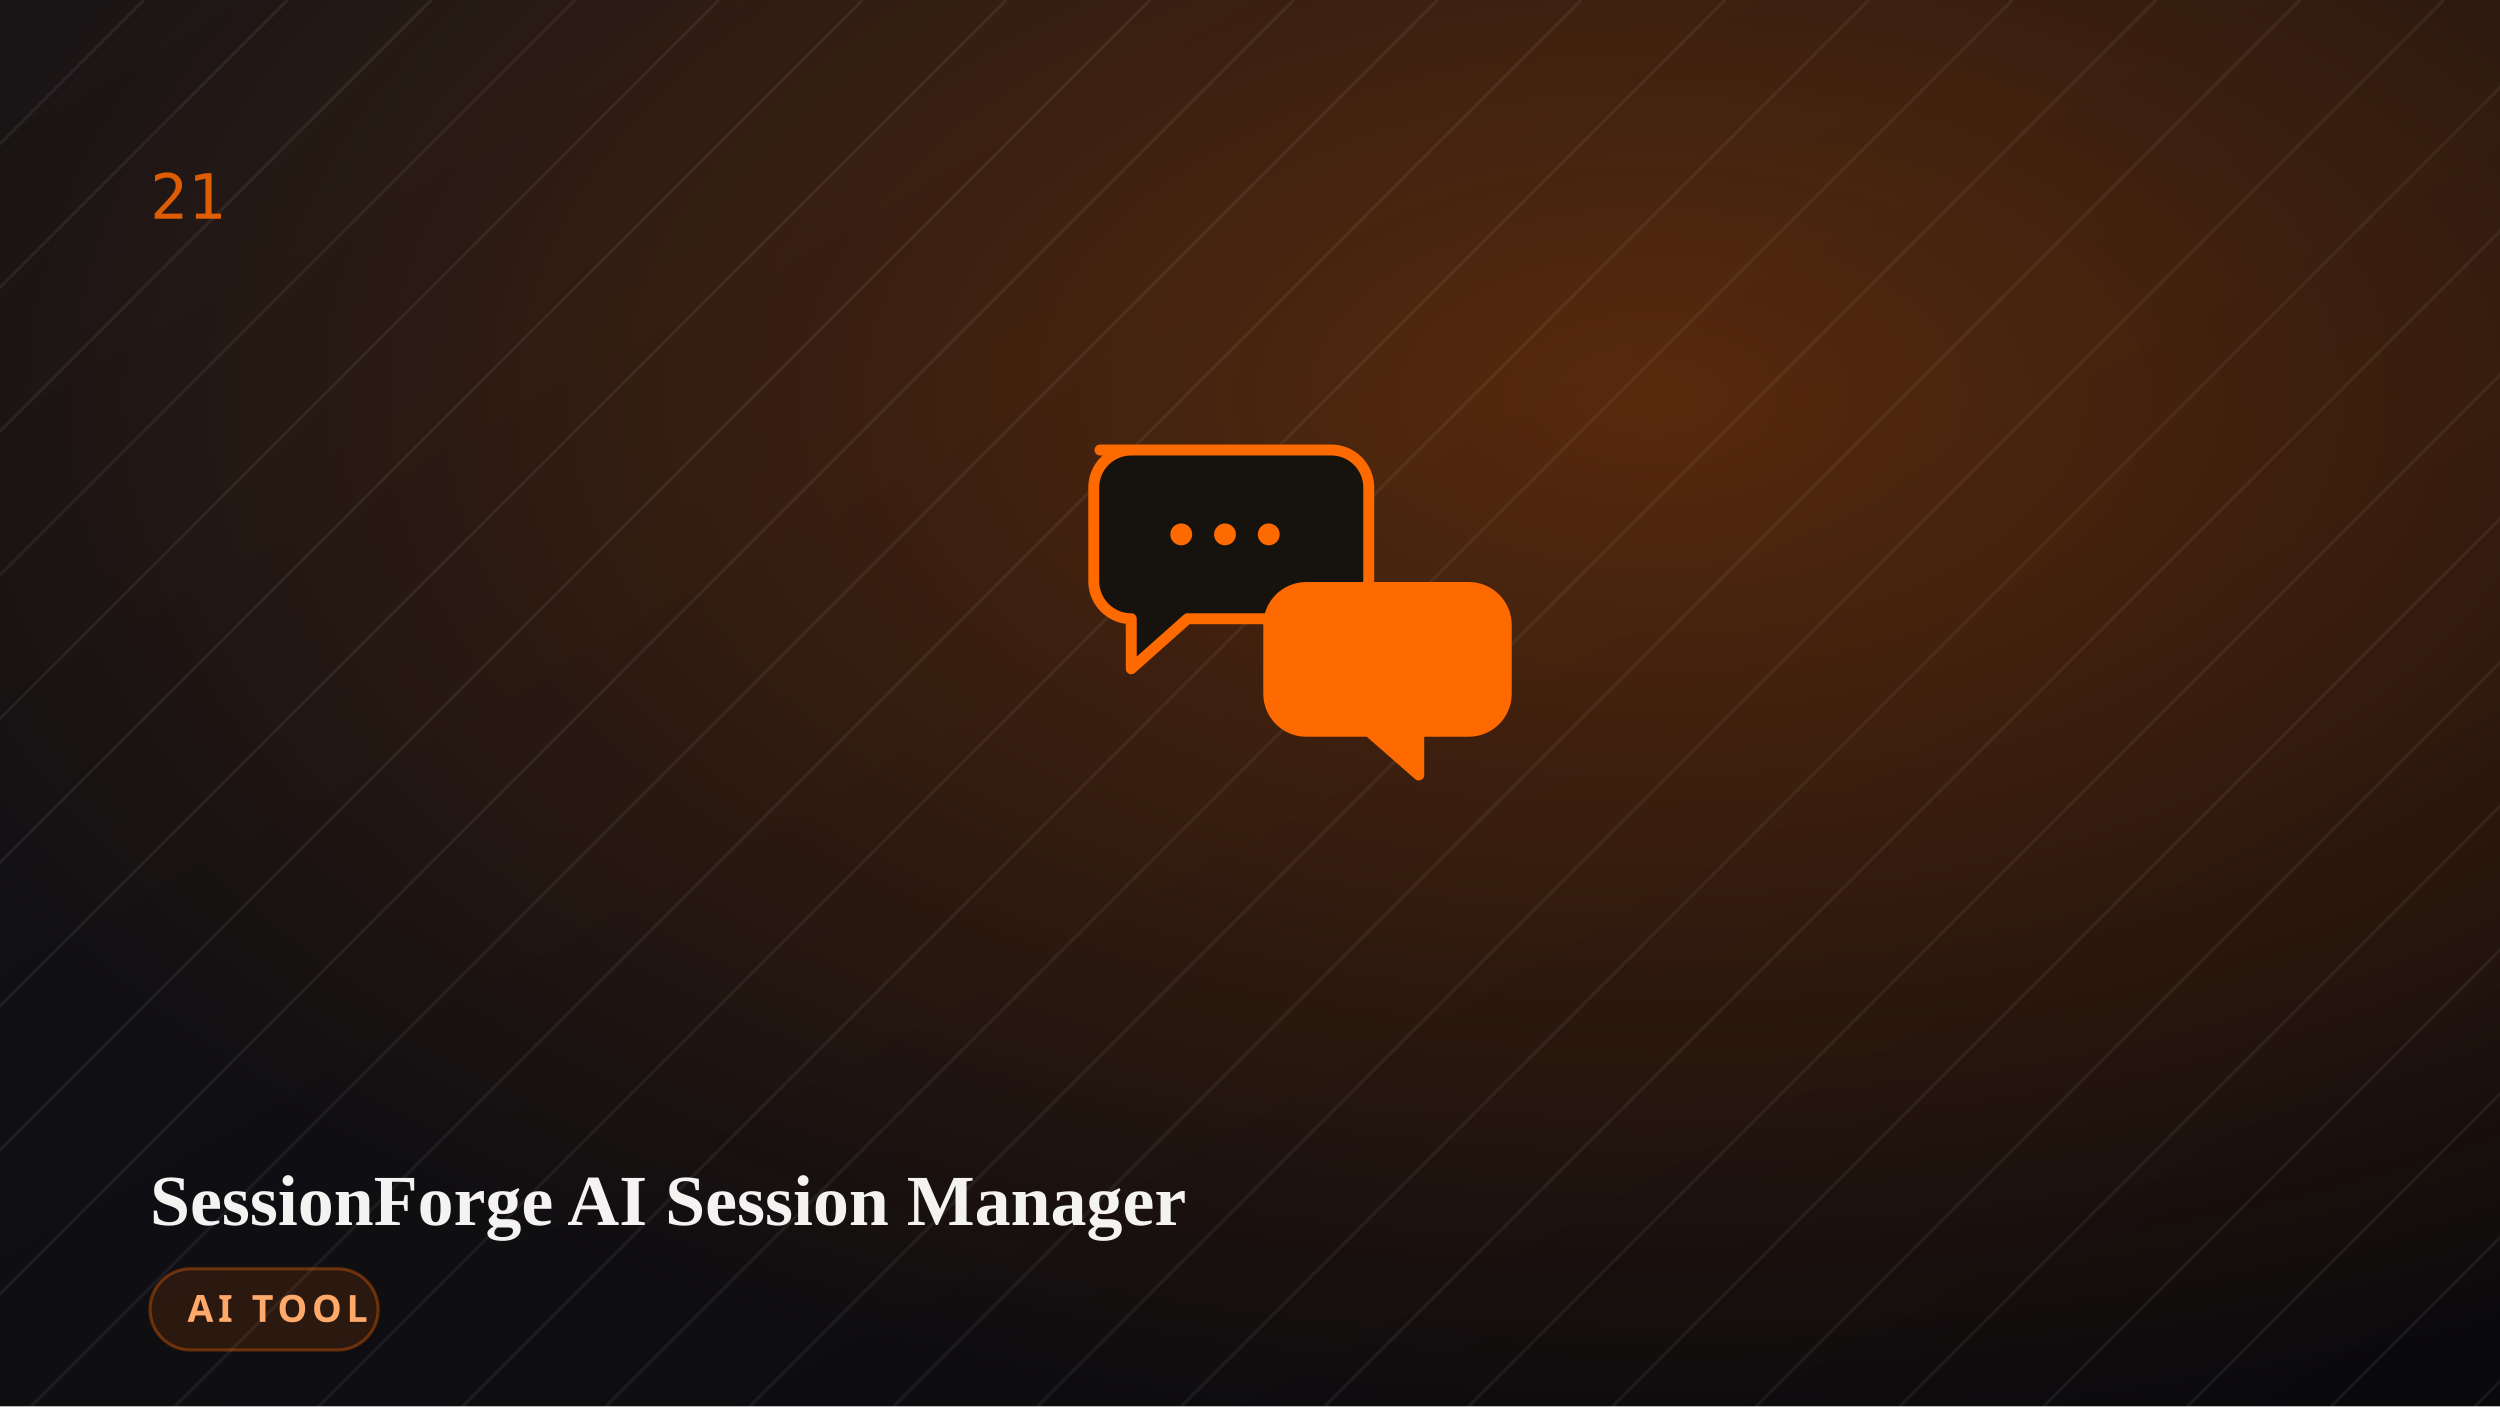
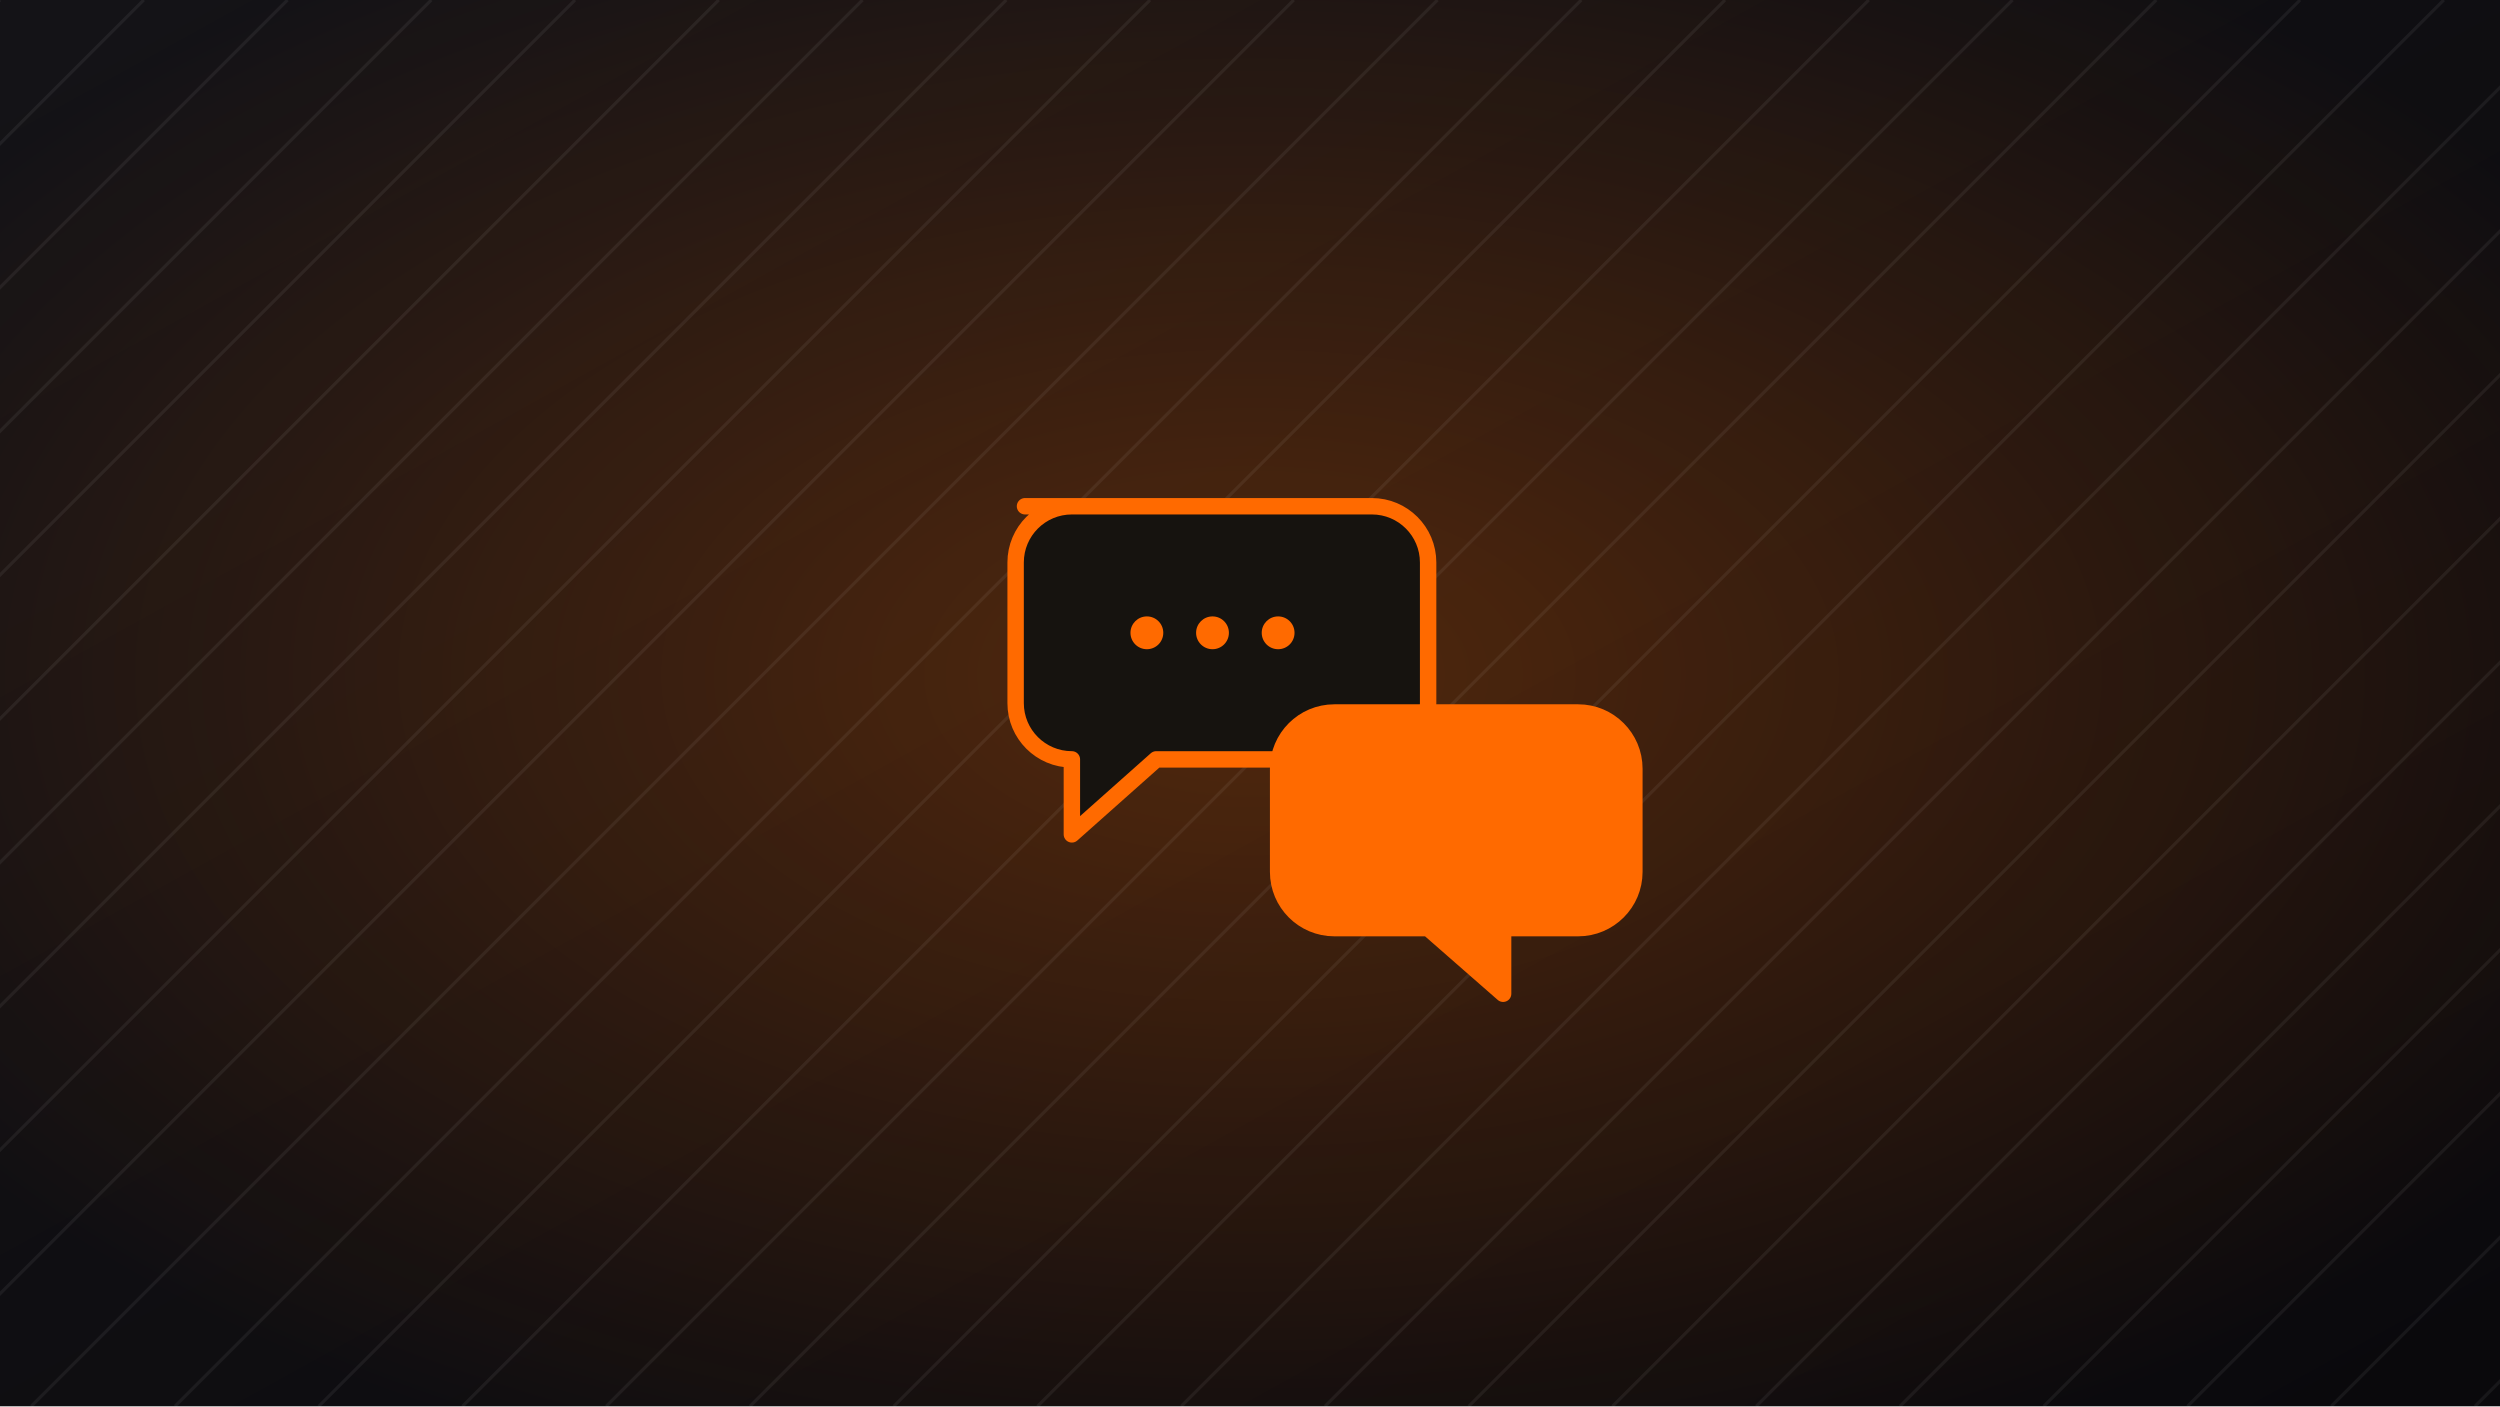
<svg xmlns="http://www.w3.org/2000/svg" width="800" height="450" viewBox="0 0 800 450" role="img" aria-label="SessionForge AI Session Manager">
  <defs>
    <linearGradient id="bg" x1="0" y1="0" x2="1" y2="1">
      <stop offset="0" stop-color="#141317" />
      <stop offset="1" stop-color="#0a090c" />
    </linearGradient>
-     <radialGradient id="glow" cx="0.66" cy="0.28" r="0.75">
-       <stop offset="0" stop-color="#ff6a00" stop-opacity="0.30" />
+     <radialGradient id="glow" cx="0.5" cy="0.48" r="0.62">
+       <stop offset="0" stop-color="#ff6a00" stop-opacity="0.28" />
      <stop offset="1" stop-color="#ff6a00" stop-opacity="0" />
    </radialGradient>
  </defs>
  <rect width="800" height="450" fill="url(#bg)" />
  <rect width="800" height="450" fill="url(#glow)" />
  <g opacity="0.06" stroke="#ffffff" stroke-width="1">
    <line x1="0" y1="0" x2="-450" y2="450" />
    <line x1="46" y1="0" x2="-404" y2="450" />
    <line x1="92" y1="0" x2="-358" y2="450" />
    <line x1="138" y1="0" x2="-312" y2="450" />
    <line x1="184" y1="0" x2="-266" y2="450" />
    <line x1="230" y1="0" x2="-220" y2="450" />
    <line x1="276" y1="0" x2="-174" y2="450" />
    <line x1="322" y1="0" x2="-128" y2="450" />
    <line x1="368" y1="0" x2="-82" y2="450" />
    <line x1="414" y1="0" x2="-36" y2="450" />
    <line x1="460" y1="0" x2="10" y2="450" />
    <line x1="506" y1="0" x2="56" y2="450" />
    <line x1="552" y1="0" x2="102" y2="450" />
    <line x1="598" y1="0" x2="148" y2="450" />
    <line x1="644" y1="0" x2="194" y2="450" />
    <line x1="690" y1="0" x2="240" y2="450" />
    <line x1="736" y1="0" x2="286" y2="450" />
    <line x1="782" y1="0" x2="332" y2="450" />
    <line x1="828" y1="0" x2="378" y2="450" />
    <line x1="874" y1="0" x2="424" y2="450" />
    <line x1="920" y1="0" x2="470" y2="450" />
    <line x1="966" y1="0" x2="516" y2="450" />
    <line x1="1012" y1="0" x2="562" y2="450" />
    <line x1="1058" y1="0" x2="608" y2="450" />
    <line x1="1104" y1="0" x2="654" y2="450" />
    <line x1="1150" y1="0" x2="700" y2="450" />
    <line x1="1196" y1="0" x2="746" y2="450" />
    <line x1="1242" y1="0" x2="792" y2="450" />
    <line x1="1288" y1="0" x2="838" y2="450" />
  </g>
-   <text x="48" y="70" font-family="'SF Mono',ui-monospace,Menlo,monospace" font-size="20" fill="#ff6a00" opacity="0.85">21</text>
-   <g transform="translate(0,-6)">
+   <g transform="translate(400,225) scale(1.5) translate(-400,-192)">
    <g fill="none" stroke="#ff6a00" stroke-width="3.5" stroke-linecap="round" stroke-linejoin="round">
      <path d="M352 150 h74 a12 12 0 0 1 12 12 v30 a12 12 0 0 1 -12 12 h-46 l-18 16 v-16 a12 12 0 0 1 -12 -12 v-30 a12 12 0 0 1 12 -12 z" fill="#16130f" />
      <circle cx="378" cy="177" r="3.5" fill="#ff6a00" stroke="none" />
      <circle cx="392" cy="177" r="3.5" fill="#ff6a00" stroke="none" />
      <circle cx="406" cy="177" r="3.5" fill="#ff6a00" stroke="none" />
      <path d="M470 194 h-52 a12 12 0 0 0 -12 12 v22 a12 12 0 0 0 12 12 h20 l16 14 v-14 h16 a12 12 0 0 0 12 -12 v-22 a12 12 0 0 0 -12 -12 z" fill="#ff6a00" stroke="#ff6a00" />
    </g>
  </g>
-   <text x="48" y="392" font-family="Georgia,'Times New Roman',serif" font-weight="700" font-size="23" fill="#f4f3f1">SessionForge AI Session Manager</text>
-   <rect x="48" y="406" width="73" height="26" rx="13" fill="#ff6a00" fill-opacity="0.12" stroke="#ff6a00" stroke-opacity="0.35" />
-   <text x="60" y="423" font-family="ui-sans-serif,system-ui,sans-serif" font-weight="600" font-size="12" letter-spacing="1.5" fill="#ffa96b">AI TOOL</text>
</svg>
